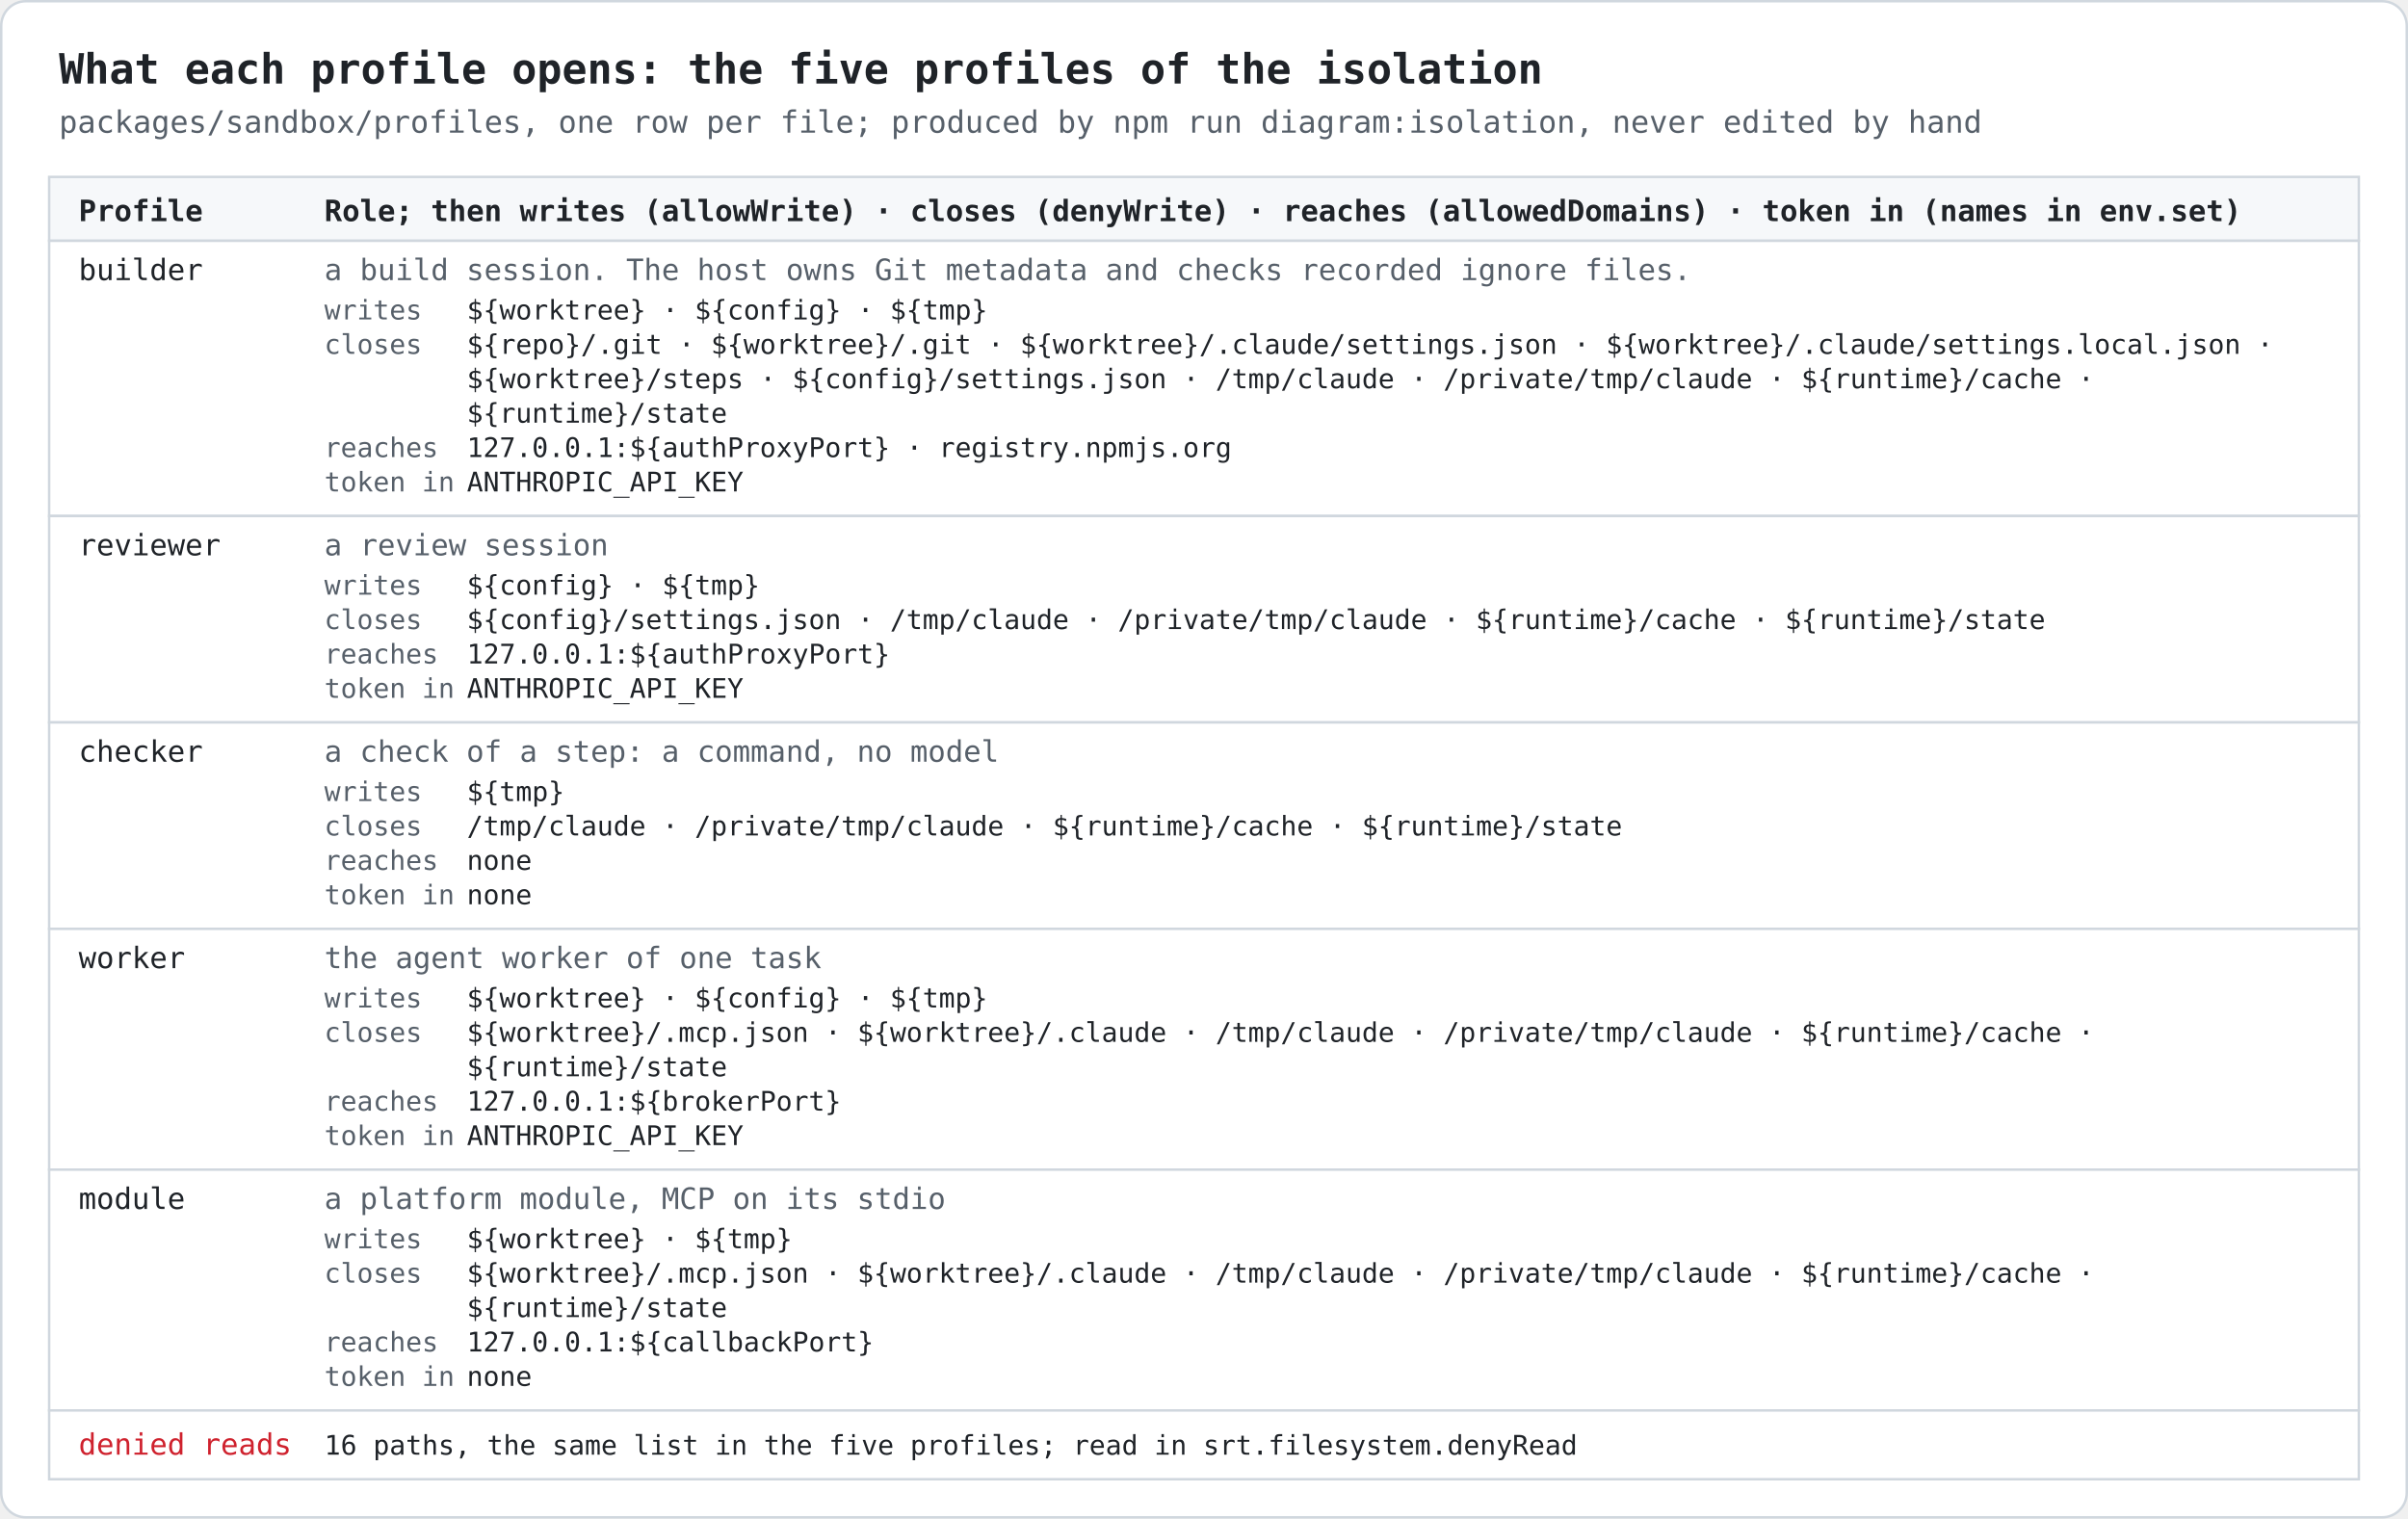
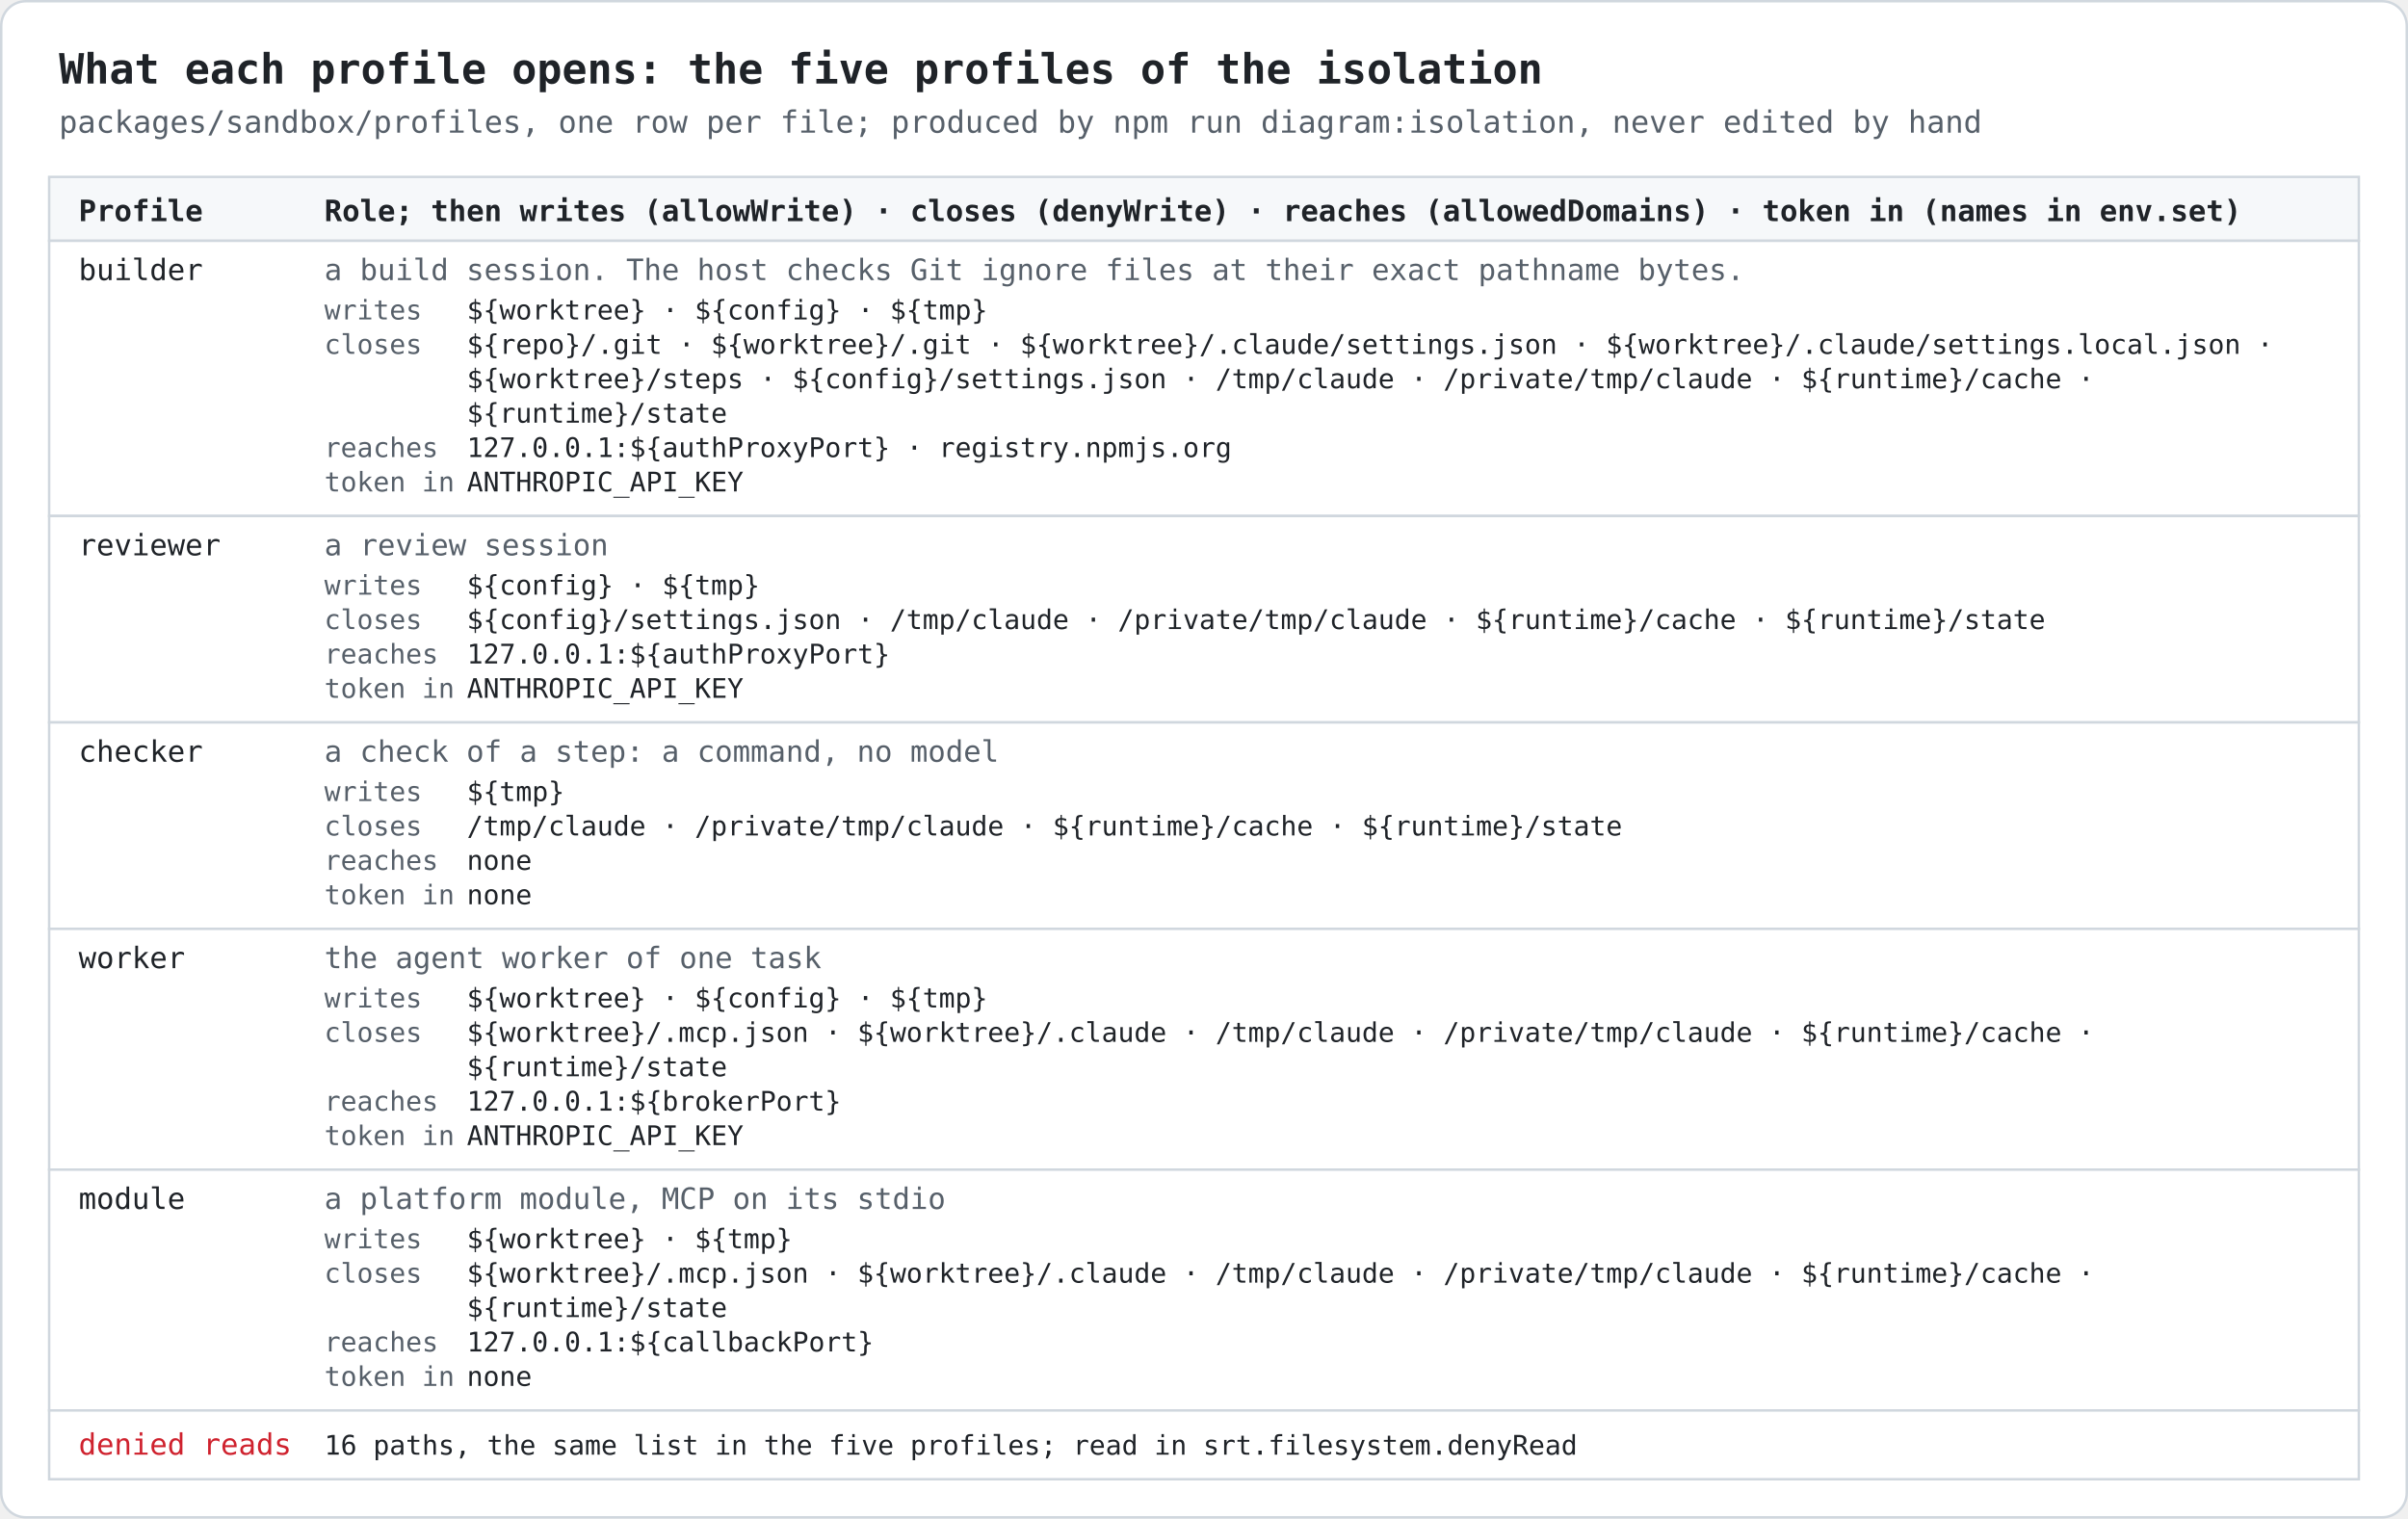
<svg xmlns="http://www.w3.org/2000/svg" viewBox="0 0 980 618" width="980" height="618" role="img" aria-labelledby="t d" font-family="ui-monospace, 'SF Mono', Menlo, Consolas, 'DejaVu Sans Mono', monospace">
  <rect x="0.5" y="0.5" width="979" height="617" rx="10" fill="#ffffff" stroke="#d0d7de" />
  <text x="24" y="34" font-size="17" font-weight="600" fill="#1f2328">What each profile opens: the five profiles of the isolation</text>
  <text x="24" y="54" font-size="12.5" fill="#57606a">packages/sandbox/profiles, one row per file; produced by npm run diagram:isolation, never edited by hand</text>
  <g>
    <rect x="20" y="72" width="940" height="26" fill="#f6f8fa" stroke="#d0d7de" />
    <text x="32" y="90" font-size="12" font-weight="600" fill="#1f2328">Profile</text>
    <text x="132" y="90" font-size="12" font-weight="600" fill="#1f2328">Role; then writes (allowWrite) · closes (denyWrite) · reaches (allowedDomains) · token in (names in env.set)</text>
    <rect x="20" y="98" width="940" height="112" fill="#ffffff" stroke="#d0d7de" />
    <g id="profile-builder">
      <text x="32" y="114" font-size="12" fill="#1f2328">builder</text>
-       <text x="132" y="114" font-size="12" fill="#57606a">a build session. The host owns Git metadata and checks recorded ignore files.</text>
+       <text x="132" y="114" font-size="12" fill="#57606a">a build session. The host checks Git ignore files at their exact pathname bytes.</text>
      <text x="132" y="130" font-size="11" fill="#57606a">writes</text>
      <text font-size="11" fill="#1f2328">
        <tspan x="190" y="130">${worktree} · ${config} · ${tmp}</tspan>
      </text>
      <text x="132" y="144" font-size="11" fill="#57606a">closes</text>
      <text font-size="11" fill="#1f2328">
        <tspan x="190" y="144">${repo}/.git · ${worktree}/.git · ${worktree}/.claude/settings.json · ${worktree}/.claude/settings.local.json ·</tspan>
        <tspan x="190" y="158">${worktree}/steps · ${config}/settings.json · /tmp/claude · /private/tmp/claude · ${runtime}/cache ·</tspan>
        <tspan x="190" y="172">${runtime}/state</tspan>
      </text>
      <text x="132" y="186" font-size="11" fill="#57606a">reaches</text>
      <text font-size="11" fill="#1f2328">
        <tspan x="190" y="186">127.0.0.1:${authProxyPort} · registry.npmjs.org</tspan>
      </text>
      <text x="132" y="200" font-size="11" fill="#57606a">token in</text>
      <text font-size="11" fill="#1f2328">
        <tspan x="190" y="200">ANTHROPIC_API_KEY</tspan>
      </text>
    </g>
    <rect x="20" y="210" width="940" height="84" fill="#ffffff" stroke="#d0d7de" />
    <g id="profile-reviewer">
      <text x="32" y="226" font-size="12" fill="#1f2328">reviewer</text>
      <text x="132" y="226" font-size="12" fill="#57606a">a review session</text>
      <text x="132" y="242" font-size="11" fill="#57606a">writes</text>
      <text font-size="11" fill="#1f2328">
        <tspan x="190" y="242">${config} · ${tmp}</tspan>
      </text>
      <text x="132" y="256" font-size="11" fill="#57606a">closes</text>
      <text font-size="11" fill="#1f2328">
        <tspan x="190" y="256">${config}/settings.json · /tmp/claude · /private/tmp/claude · ${runtime}/cache · ${runtime}/state</tspan>
      </text>
      <text x="132" y="270" font-size="11" fill="#57606a">reaches</text>
      <text font-size="11" fill="#1f2328">
        <tspan x="190" y="270">127.0.0.1:${authProxyPort}</tspan>
      </text>
      <text x="132" y="284" font-size="11" fill="#57606a">token in</text>
      <text font-size="11" fill="#1f2328">
        <tspan x="190" y="284">ANTHROPIC_API_KEY</tspan>
      </text>
    </g>
    <rect x="20" y="294" width="940" height="84" fill="#ffffff" stroke="#d0d7de" />
    <g id="profile-checker">
      <text x="32" y="310" font-size="12" fill="#1f2328">checker</text>
      <text x="132" y="310" font-size="12" fill="#57606a">a check of a step: a command, no model</text>
      <text x="132" y="326" font-size="11" fill="#57606a">writes</text>
      <text font-size="11" fill="#1f2328">
        <tspan x="190" y="326">${tmp}</tspan>
      </text>
      <text x="132" y="340" font-size="11" fill="#57606a">closes</text>
      <text font-size="11" fill="#1f2328">
        <tspan x="190" y="340">/tmp/claude · /private/tmp/claude · ${runtime}/cache · ${runtime}/state</tspan>
      </text>
      <text x="132" y="354" font-size="11" fill="#57606a">reaches</text>
      <text font-size="11" fill="#1f2328">
        <tspan x="190" y="354">none</tspan>
      </text>
      <text x="132" y="368" font-size="11" fill="#57606a">token in</text>
      <text font-size="11" fill="#1f2328">
        <tspan x="190" y="368">none</tspan>
      </text>
    </g>
    <rect x="20" y="378" width="940" height="98" fill="#ffffff" stroke="#d0d7de" />
    <g id="profile-worker">
      <text x="32" y="394" font-size="12" fill="#1f2328">worker</text>
      <text x="132" y="394" font-size="12" fill="#57606a">the agent worker of one task</text>
      <text x="132" y="410" font-size="11" fill="#57606a">writes</text>
      <text font-size="11" fill="#1f2328">
        <tspan x="190" y="410">${worktree} · ${config} · ${tmp}</tspan>
      </text>
      <text x="132" y="424" font-size="11" fill="#57606a">closes</text>
      <text font-size="11" fill="#1f2328">
        <tspan x="190" y="424">${worktree}/.mcp.json · ${worktree}/.claude · /tmp/claude · /private/tmp/claude · ${runtime}/cache ·</tspan>
        <tspan x="190" y="438">${runtime}/state</tspan>
      </text>
      <text x="132" y="452" font-size="11" fill="#57606a">reaches</text>
      <text font-size="11" fill="#1f2328">
        <tspan x="190" y="452">127.0.0.1:${brokerPort}</tspan>
      </text>
      <text x="132" y="466" font-size="11" fill="#57606a">token in</text>
      <text font-size="11" fill="#1f2328">
        <tspan x="190" y="466">ANTHROPIC_API_KEY</tspan>
      </text>
    </g>
    <rect x="20" y="476" width="940" height="98" fill="#ffffff" stroke="#d0d7de" />
    <g id="profile-module">
      <text x="32" y="492" font-size="12" fill="#1f2328">module</text>
      <text x="132" y="492" font-size="12" fill="#57606a">a platform module, MCP on its stdio</text>
      <text x="132" y="508" font-size="11" fill="#57606a">writes</text>
      <text font-size="11" fill="#1f2328">
        <tspan x="190" y="508">${worktree} · ${tmp}</tspan>
      </text>
      <text x="132" y="522" font-size="11" fill="#57606a">closes</text>
      <text font-size="11" fill="#1f2328">
        <tspan x="190" y="522">${worktree}/.mcp.json · ${worktree}/.claude · /tmp/claude · /private/tmp/claude · ${runtime}/cache ·</tspan>
        <tspan x="190" y="536">${runtime}/state</tspan>
      </text>
      <text x="132" y="550" font-size="11" fill="#57606a">reaches</text>
      <text font-size="11" fill="#1f2328">
        <tspan x="190" y="550">127.0.0.1:${callbackPort}</tspan>
      </text>
      <text x="132" y="564" font-size="11" fill="#57606a">token in</text>
      <text font-size="11" fill="#1f2328">
        <tspan x="190" y="564">none</tspan>
      </text>
    </g>
    <rect x="20" y="574" width="940" height="28" fill="#ffffff" stroke="#d0d7de" />
    <g id="denied-read">
      <text x="32" y="592" font-size="12" fill="#cf222e">denied reads</text>
      <text x="132" y="592" font-size="11" fill="#1f2328">16 paths, the same list in the five profiles; read in srt.filesystem.denyRead</text>
    </g>
  </g>
</svg>
